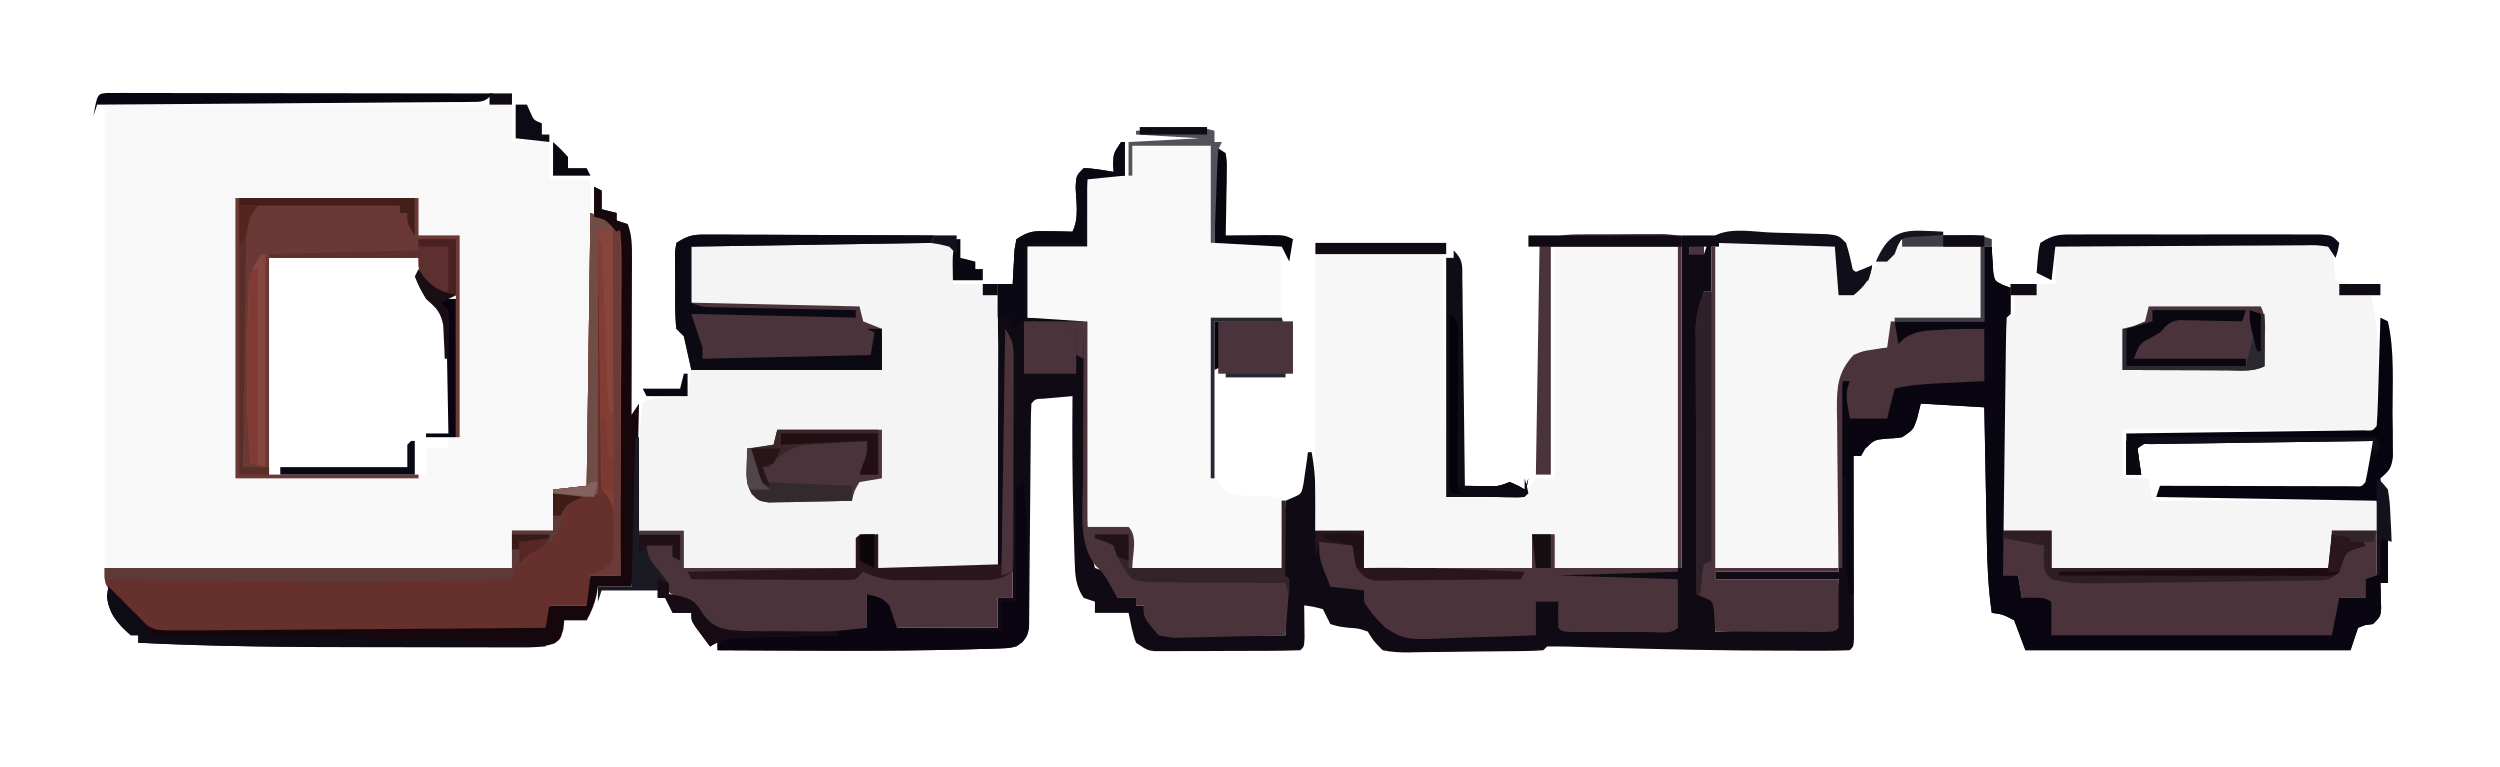
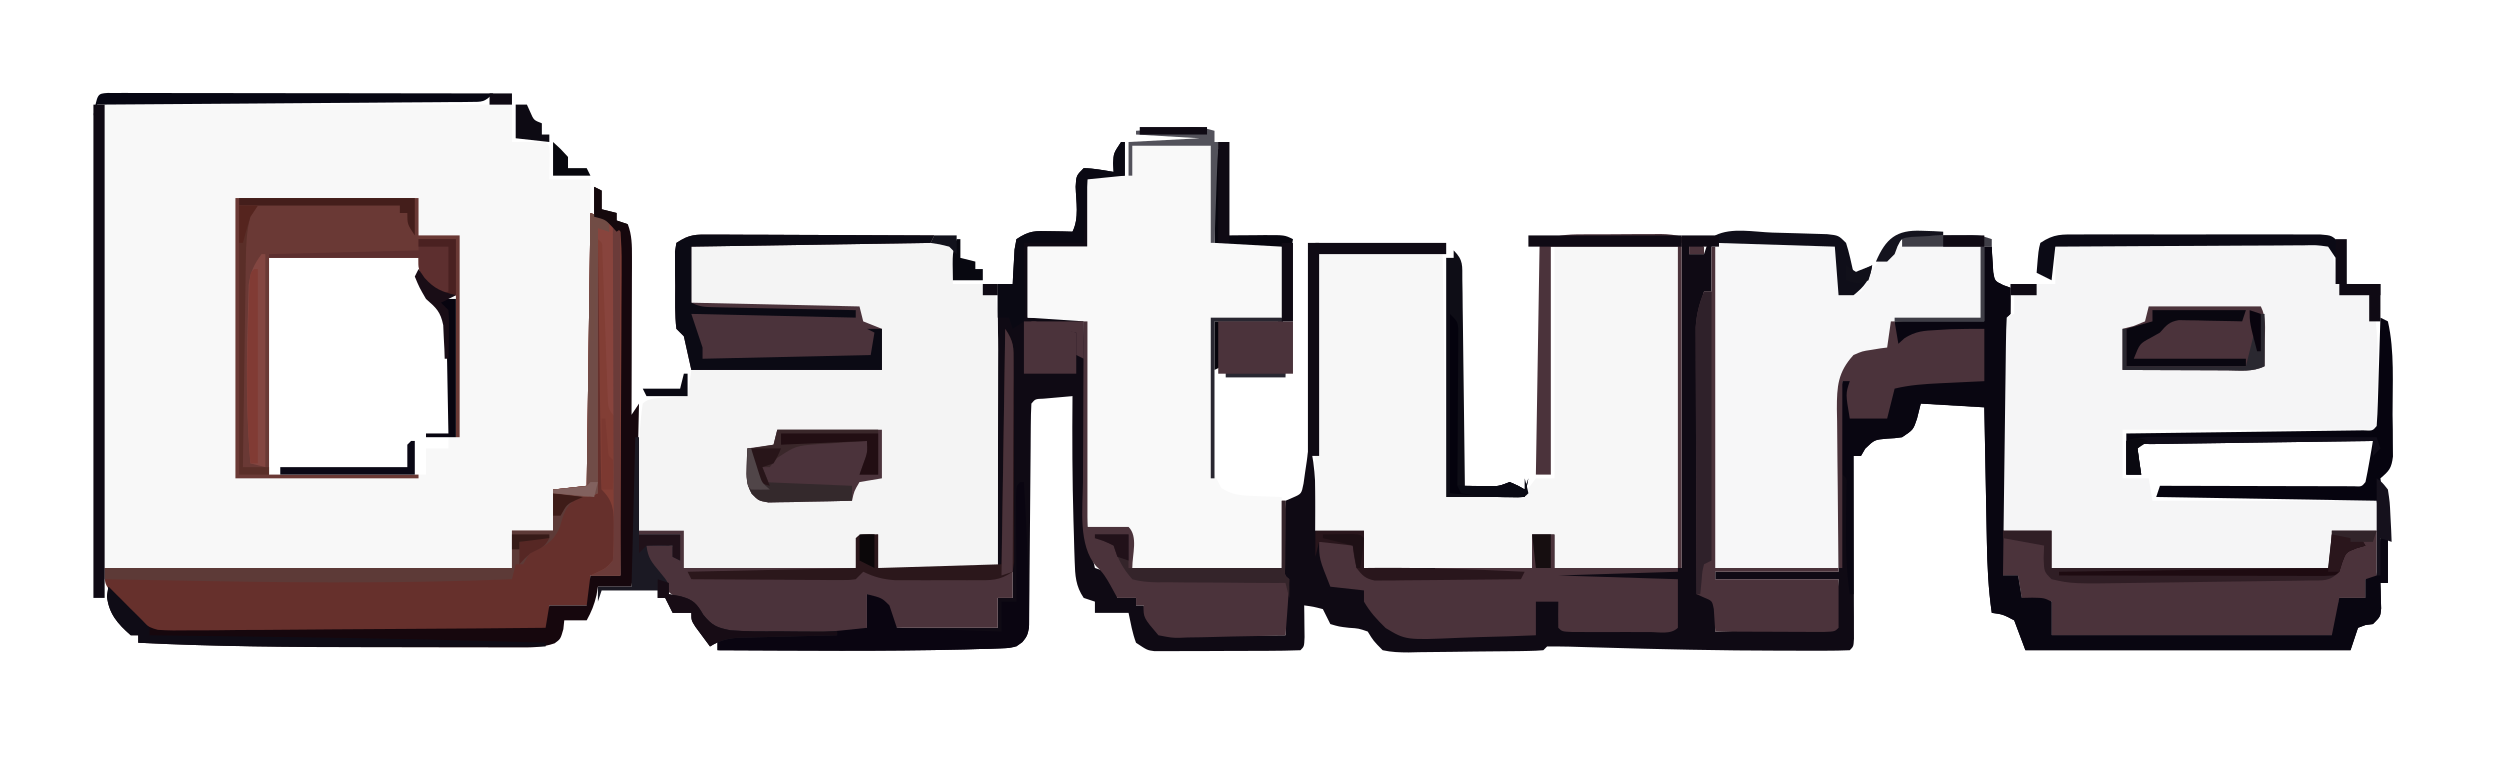
<svg xmlns="http://www.w3.org/2000/svg" viewBox="0 0 669 205">
  <path fill="#f8f8f8" fill-rule="evenodd" d="M28 28h109v10l4.438-.062c1.52-.022 3.043-.01 4.562.062 1 1 1 1 1.098 3.066L147 48h11q.034 16.01.052 32.023.007 7.433.023 14.867.016 7.169.02 14.336.003 2.742.01 5.482.01 3.825.009 7.651l.01 2.313c-.01 5.214-.01 5.214-1.124 6.328-3.003.142-5.992.042-9 0v11h-11v10H28zm43 40h49v52h-6v7H71Z" />
  <path fill="#0f0a14" d="M300 38h1v9h-10v19h-16v19h15l.06 5.074q.103 8.352.228 16.704.076 5.057.134 10.115c.046 3.887.104 7.774.164 11.662l.035 3.621c.119 6.827.743 13.189 2.379 19.824l3 1c2.323 2.58 3 3.452 3 7h5v2h2l1.51 3.444c1.052 1.96 1.052 1.96 2.49 3.556 2.957.733 4.87.96 7.828.902l2.27.038c2.385.031 4.767.015 7.152-.002q2.43.02 4.86.048c3.964.041 7.926.039 11.89.014q.04-3.687.063-7.375l.025-2.117c.096-3.881.096-3.881-1.088-7.508a61 61 0 0 1 .121-4.352l.147-2.578.17-2.695.158-2.719q.195-3.328.404-6.656l1.948-.837c2.329-1.013 2.329-1.013 2.88-3.765l.422-3.023c.15-1.003.3-2.006.453-3.04L350 121h1c1.327 6.968 1.088 13.93 1 21h13v10h45v-9h6v9h34V65h2v3h4l1-3h1v13h-2c-.893 4.578-1.121 8.905-1.114 13.566v2.22q.002 3.603.016 7.206l.005 5.019q.006 6.585.024 13.168.014 6.728.02 13.454.016 13.184.049 26.367l4 2v8l32-1 1-13h-33v-2h33l-.14-11.164q-.046-5.362-.08-10.723-.03-3.722-.082-7.444c-.048-3.57-.071-7.138-.089-10.708l-.062-3.353c-.002-6.157.213-9.981 4.453-14.608 2.36-1.023 2.36-1.023 4.75-1.375l2.422-.398L505 93l1-7h25V66h2l.078 1.898.172 2.477.14 2.46c.402 2.353.402 2.353 2.657 3.454L538 77q.062 3.5 0 7l-1 1a143 143 0 0 0-.205 6.448l-.03 2.04q-.047 3.351-.081 6.703l-.063 4.637q-.083 6.114-.153 12.226-.077 6.234-.161 12.467-.162 12.24-.307 24.479h4l1 6 2.875-.062C547 160 547 160 549 161v9h75l2-10h7v-5l3-1 1-10h2v12h-2l.07 1.898.055 2.477.07 2.46C637 165 637 165 635 167l-2 .25-2 .75-2 6h-87l-3-8c-3.04-1.6-3.04-1.6-6-2-.925-6.372-1.207-12.629-1.316-19.062l-.063-3.127q-.097-4.905-.183-9.811l-.131-6.684q-.16-8.157-.307-16.316l-17-1-1 4c-1 3-1 3-4 5-1.937.273-1.937.273-4 .375-3.397.295-3.397.295-5.875 2.688L498 122h-2l.007 1.93q.032 9.902.048 19.805.008 3.7.02 7.4.017 5.306.023 10.611l.015 3.365v3.094l.007 2.739C496 173 496 173 495 174c-2.213.102-4.43.13-6.645.133l-2.124.004c-2.348.002-4.696-.005-7.043-.012l-2.434-.002c-16.304-.013-32.597-.383-48.894-.855l-2.784-.075q-2.6-.07-5.2-.154A181 181 0 0 0 414 173l-1 1c-1.329.118-2.664.17-3.997.193l-2.57.049c-3.887.044-7.773.085-11.66.108q-3.077.025-6.155.082a638 638 0 0 1-8.856.091l-2.778.07c-2.432-.009-4.611-.06-6.984-.593-2.458-2.486-2.458-2.486-4-5-2.425-.835-2.425-.835-5-1-2.687-.312-2.687-.312-5-1l-2-4c-2.527-.656-2.527-.656-5-1l.035 2.371c.01 1.012.018 2.024.027 3.066l.036 3.06C349 173 349 173 348 174c-2.995.114-5.965.164-8.96.168l-2.733.01q-2.867.007-5.735.007c-2.928.002-5.855.02-8.783.04q-2.781.005-5.562.005l-2.662.022-2.477-.01-2.177.005C307 174 307 174 304 172c-.985-2.624-1.422-5.245-2-8h-9v-3l-3-1c-2.149-3.152-2.298-5.992-2.414-9.742l-.117-3.452-.094-3.681-.115-3.759c-.314-11.123-.362-22.24-.26-33.366q-2.47.21-4.937.438l-2.778.246c-2.247.076-2.247.076-3.285 1.316a115 115 0 0 0-.158 5.757l-.03 3.732-.011 2.007q-.019 3.101-.053 6.203c-.062 5.88-.116 11.76-.15 17.64q-.032 5.39-.1 10.78-.021 2.055-.026 4.112c-.005 1.918-.03 3.835-.055 5.753l-.025 3.308C275 170 275 170 273.598 171.85c-2.074 1.494-3.385 1.577-5.934 1.663l-2.84.107-3.199.069-3.388.1c-22.068.545-44.164.293-66.237.212v-3c2.834-1.417 5.31-1.201 8.477-1.281l3.972-.114 4.176-.105c11.726-.25 11.726-.25 23.375-1.5v-9c4 1 4 1 6 3l1 6h28v-8h4v-7l-3 2c-3.199.259-3.199.259-7.117.266l-2.104.005q-2.2.002-4.403-.01c-2.236-.01-4.472 0-6.708.012q-2.143 0-4.285-.007l-3.925-.007c-3.278-.246-5.52-.842-8.458-2.259l-2 2c-1.91.24-1.91.24-4.266.227h-2.67l-2.884-.032-2.951-.008c-3.118-.011-6.236-.037-9.354-.062q-3.165-.016-6.332-.027-7.772-.034-15.543-.098l-1-2 45-1v-8c1-1 1-1 3.563-1.062L235 143v9h32V76h4l.113-2.555.2-3.32.175-3.305c.17-.93.338-1.861.512-2.82 3.527-2.351 5.029-2.214 9.188-2.125l3.292.055L287 62c1.823-3.645.95-8.026.84-12.031C288 47 288 47 290 45c2.729.033 5.297.564 8 1l-.125-2.312C298 41 298 41 300 38" />
  <path fill="#f5f5f6" d="M550 65q14.25-.034 28.502-.052 6.616-.007 13.234-.023 6.38-.016 12.76-.02 2.44-.003 4.879-.01 3.405-.01 6.81-.009l3.923-.006C623 65 623 65 624 66c.458 2.989.703 5.99 1 9l9 2c3.485 12.196 2 25.316 2 38h-68v13h7l1 6h60v8h-12v10h-75v-10h-13V85l3-1v-8h11z" />
  <path fill="#f4f4f4" d="m191.432 64.87 2.035-.005q3.345-.004 6.69.002l4.629-.003q4.857-.001 9.714.006 6.24.006 12.48-.004 4.782-.005 9.564 0l4.602-.002q3.212-.003 6.422.007l3.699.002C254 65 254 65 255 66c.143 3.336.042 6.66 0 10h11c1.284 7.858 1.127 15.719 1.098 23.656l-.005 4.54q-.006 5.937-.024 11.876c-.012 4.762-.017 9.525-.023 14.287-.01 7.214-.029 14.427-.046 21.641h-32v-9l-5 1-1 8h-46v-10h-12q-.04-5.969-.062-11.938l-.026-3.384c-.018-6.312.156-12.43 1.088-18.678 1.74-1.74 4.194-1.372 6.563-1.563l3.066-.253L184 106l1-7h51l-1-11-5-2v-4l-1.702.007q-8.734.032-17.47.048-3.262.008-6.526.02c-3.12.013-6.24.018-9.36.023l-2.968.015h-2.73l-2.415.007C185 82 185 82 184 81c-.1-2.511-.139-4.989-.125-7.5l-.012-2.129c.014-6.886.893-6.496 7.569-6.5" />
  <path fill="#f7f7f7" d="M353 65h33l1 68 21-1 3-4h5V66h33v86h-33v-9h-6v9h-45v-10h-13q-.034-14.838-.052-29.676-.007-6.888-.023-13.778-.016-6.643-.02-13.285-.003-2.54-.01-5.08a2183 2183 0 0 1-.009-7.09l-.01-2.144c.01-4.833.01-4.833 1.124-5.947" />
  <path fill="#f9f9f9" d="M303 39h21v26h19v20h-19c.051 6.052.114 12.1.208 18.152q.042 3.087.063 6.175c.021 2.959.068 5.917.12 8.876l.003 2.788c.09 5.128.09 5.128 2.428 9.583 3.121 2.044 5.732 2.04 9.428 2.176l6.75.25v19h-40l-1-10-11-1-1-55-15-1V66h16V48l11-1z" />
  <path fill="#f7f7f8" d="M459 65h32c1 1 1 1 1.098 3.941l-.036 3.621-.027 3.63L492 79c2.94-.184 2.94-.184 6-1 1.298-1.782 1.298-1.782 2-4 2.083-3.806 4.117-5.991 8-8 7.27-1.038 14.7-.453 22 0v19l-23 1-1 7c-3 2-3 2-6.5 2.313-3.5.331-3.5.331-5.187 2.502-2.009 4.872-1.794 9.608-1.825 14.83l-.054 3.408c-.054 3.587-.088 7.173-.122 10.76q-.05 3.651-.103 7.302c-.087 5.962-.147 11.923-.209 17.885h-33z" />
  <path fill="#66302c" d="M158 57c6.076 2.43 6.076 2.43 8 5 .28 2.999.379 5.788.34 8.786l.002 2.72c-.002 2.971-.026 5.941-.049 8.912q-.009 3.087-.013 6.175c-.011 5.42-.04 10.84-.074 16.26-.03 5.53-.044 11.06-.06 16.59q-.05 16.28-.146 32.557h-8c.03 1.423.03 1.423.063 2.875C158 160 158 160 157 162h-10l.063 2.938C147 168 147 168 146 169a58 58 0 0 1-4.084.18l-2.667.044-2.95.032-3.09.045c-9.428.126-18.858.194-28.287.247-6.337.036-12.673.09-19.01.186-6.122.093-12.243.141-18.366.159q-3.497.021-6.994.09c-18.233.338-18.233.338-23.931-2.908-2.301-2.25-3.953-4.335-5.621-7.075-.56-.674-1.121-1.349-1.7-2.043C28 156 28 156 28 152h109v-10h11v-11l9-1z" />
  <path fill="#4b333b" d="M536 142h13v10h75v-10h12v13h-3v5h-7l-.437 3.875c-.27 2.382-.485 3.97-1.563 6.125h-75v-9l-8-1-1-6h-4z" />
  <path fill="#6a3935" d="M63 53h49v10h11v54h-1V79h-5c-1.582-1.426-1.582-1.426-2.812-3.312l-1.27-1.864C112 72 112 72 112 69H72v58h40v1H63z" />
  <path fill="#090611" d="M531 66h2l.078 1.898.172 2.477.14 2.46c.402 2.353.402 2.353 2.657 3.454L538 77q.062 3.5 0 7l-1 1a143 143 0 0 0-.205 6.448l-.03 2.04q-.047 3.351-.081 6.703l-.063 4.637q-.083 6.114-.153 12.226-.077 6.234-.161 12.467-.162 12.24-.307 24.479h4l1 6 2.875-.062C547 160 547 160 549 161v9h75l2-10h7v-5l3-1 1-10h2v12h-2l.07 1.898.055 2.477.07 2.46C637 165 637 165 635 167l-2 .25-2 .75-2 6h-87l-3-8c-3.04-1.6-3.04-1.6-6-2-.925-6.372-1.207-12.629-1.316-19.062l-.063-3.127q-.097-4.905-.183-9.811l-.131-6.684q-.16-8.157-.307-16.316l-17-1-1 4c-1 3-1 3-4 5-1.937.273-1.937.273-4 .375-3.397.295-3.397.295-5.875 2.688L498 122h-2v37h-1c-1.027-6.685-1.085-13.183-1-19.937q.037-3.108.063-6.215l.035-2.75c.139-2.086.139-2.086-1.098-3.098a108 108 0 0 1-.098-5.566l.01-3.409.026-3.588.013-3.6q.018-4.418.049-8.837l3-1-.219 1.898-.281 2.477-.281 2.46c-.253 2.134-.253 2.134-.219 4.165h10l-.125-2.812C505 106 505 106 507 103c4.693-1.595 9.912-1.11 14.813-1.062l2.677.013q3.255.02 6.51.049V88l-21 2-1 3-2-1v-6h24z" />
  <path fill="#4b333b" d="M410 143h6v9h33v1l-32 1 32 1v13c-1.883 1.883-5.12 1.13-7.625 1.133l-2.006.003q-2.104 0-4.207-.006-3.23-.005-6.459.007-2.04 0-4.078-.004l-3.773-.004C418 169 418 169 417 168q-.062-3.5 0-7h-6v9c-5.104.224-10.206.386-15.314.494q-2.6.068-5.199.185c-14.324.631-14.324.631-19.687-2.617-2.328-2.251-4.178-4.262-5.8-7.062v-3l-9-1c-3-7.5-3-7.5-3-12h9l2.246 6.152c.608 1.831.608 1.831 1.754 2.848 3.03.089 6.037.115 9.066.098l2.754-.005c2.914-.005 5.828-.018 8.743-.03q2.954-.008 5.912-.014c4.841-.01 9.683-.03 14.525-.049l-23-1v-1h26zm-239-1h12v10h44v1l-42 1c6.212.046 12.422.086 18.634.11q3.17.016 6.34.04c3.037.025 6.072.036 9.108.045l2.87.032h2.668l2.349.014c2.344-.123 2.344-.123 5.031-2.241l1.545.986c3.332 1.376 6.139 1.256 9.74 1.244h2.114q2.205-.006 4.41-.024c2.25-.018 4.498-.02 6.748-.02 7.328.182 7.328.182 14.443-1.186v7h-4v8h-28l-3-7-4-2v9c-4.96 2.48-12.543 1.397-18.057 1.46q-2.682.04-5.365.123c-2.584.08-5.165.112-7.75.136l-2.406.1c-3.413-.012-5.556-.051-8.176-2.373-1.571-1.897-1.571-1.897-2.89-3.794-1.442-2.021-1.442-2.021-4.981-3.152-4.587-2.039-5.163-4.076-7.375-8.5l-1.812-1.687L172 149c.313-2.187.313-2.187 1-4l7 1 1 3 1-6h-11zm19.4-79.227h1.951c2.127 0 4.253.016 6.38.032l4.426.008c3.881.008 7.763.028 11.644.05 3.962.02 7.923.03 11.885.04q11.657.032 23.314.097l-1 2-64 1v15l45 1 1 4 5 2v11h-51l-2-9-2-2c-.454-3.815-.324-7.662-.312-11.5l-.05-3.246-.001-3.098-.01-2.85c.124-.76.246-1.522.373-2.306 3.585-2.39 5.143-2.243 9.4-2.227M290 86h1v55h11c2.603 2.603 1 7.318 1 11h40v-18h1l-.016 1.82q-.029 4.059-.046 8.118l-.026 2.865-.01 2.724-.016 2.524c-.102 1.954-.102 1.954 1.114 2.949a174 174 0 0 1-.437 7.563l-.159 2.154q-.196 2.642-.404 5.283a896 896 0 0 1-14.307.33q-2.433.044-4.865.123c-2.334.073-4.665.106-7 .133-.723.03-1.446.062-2.191.094-2.062.001-2.062.001-5.637-.68-4-4.679-4-4.679-4-8h-2v-2h-5l-1.812-3.312c-1.168-2.071-2.026-3.545-3.813-5.125-4.94-5.614-3.63-15.683-3.57-22.594l.008-3.733c.011-3.912.037-7.824.062-11.736q.017-3.992.027-7.984.034-9.758.098-19.516" />
  <path fill="#16070d" d="m159 50 2 1v5l4 1v2l3 1c1.115 2.89 1.122 5.697 1.114 8.769v2.85l-.016 3.053-.005 3.144c-.005 3.311-.018 6.623-.03 9.934l-.014 6.738q-.017 8.256-.049 16.512l2-3q-.178 8.298-.372 16.595a3697 3697 0 0 0-.125 5.636q-.089 4.07-.187 8.14l-.05 2.51c-.135 5.426-.602 10.732-1.266 16.119h-9l-.375 2.25c-.58 2.551-1.362 4.477-2.625 6.75h-6l-.25 2.375C150 171 150 171 148.425 172.149c-3.325 1.167-6.499 1.121-9.978 1.094l-2.294.006c-2.51.003-5.021-.007-7.532-.019h-5.304q-5.585-.003-11.17-.024c-4.688-.017-9.376-.02-14.065-.02C77.7 173.185 57.362 173.002 37 172v-2h-2c-3.517-3.08-5.862-5.732-6.375-10.437L29 157l2.125 2.125 1.412 1.374C34 162 34 162 35.227 163.57c2.103 2.532 3.753 4.184 7.009 4.973 2.742.196 5.426.2 8.176.14l3.135.002c3.41-.004 6.817-.051 10.226-.098q3.552-.017 7.104-.026c6.225-.023 12.448-.082 18.673-.148 6.354-.061 12.709-.089 19.063-.119 12.463-.064 24.925-.167 37.387-.293l1-6h10l1-8h8q-.09-17.916-.236-35.83c-.044-5.546-.084-11.091-.11-16.637q-.04-8.024-.117-16.048-.025-3.064-.035-6.13c-.01-2.857-.037-5.713-.07-8.57l.005-2.573c.062-4.237.062-4.237-1.774-7.89-1.74-1.538-1.74-1.538-4.663-2.322z" />
  <path fill="#4b333b" d="M458 66h1v86h33v1h-33v2h33v13c-1 1-1 1-4.051 1.114q-2.024 0-4.047-.016l-2.148-.005c-2.272-.005-4.544-.018-6.817-.03l-4.61-.014q-5.664-.017-11.327-.049l-.39-6.055c-.428-2.151-.428-2.151-2.648-3.067L454 159q-.07-14.512-.104-29.025-.014-6.74-.047-13.479-.032-6.506-.039-13.013-.004-2.48-.021-4.959c-.015-2.32-.017-4.639-.016-6.958l-.014-3.997c.238-3.53.96-6.287 2.241-9.569h2zm117 16h30c1.502 3.003 1.093 5.79 1.063 9.125l-.028 3.883L606 98c-3.173 1.586-6.588 1.12-10.07 1.098l-2.413-.005c-2.547-.005-5.095-.018-7.642-.03q-2.587-.009-5.176-.014A5665 5665 0 0 1 568 99V88l2.938-.75L574 86zm-367 33h28v13l-6 1c-1.453 2.463-1.453 2.463-2 5-4.104.116-8.207.187-12.312.25l-3.538.102-3.388.039-3.127.063C203 134 203 134 201.158 132.137c-1.434-2.646-1.464-4.398-1.345-7.387l.082-2.703L200 120l7-1zm298-29h1l1 6 1.602-1.457c3.031-1.95 5.19-2.043 8.773-2.23l3.336-.2c3.095-.106 6.192-.113 9.289-.113v14c-1.97.09-1.97.09-3.98.184l-5.207.254-2.62.119c-4.152.206-8.138.444-12.193 1.443l-2 8h-10c-1.125-6.625-1.125-6.625 0-10h-2v50h-1a2877 2877 0 0 1-.22-21.46q-.03-3.649-.082-7.298c-.048-3.5-.071-7-.089-10.5l-.062-3.286c-.002-6.113.261-9.855 4.453-14.456 2.36-1.023 2.36-1.023 4.75-1.375l2.422-.398L505 93z" />
  <path fill="#0a0511" d="M273 129h1c.632 10.515 1.125 21.028 1.25 31.563l.064 2.719.014 2.534.028 2.233c-.47 2.574-1.251 3.423-3.356 4.951-1.978.432-1.978.432-4.336.512l-2.84.107-3.199.069-3.388.1c-22.068.545-44.164.293-66.237.212v-3c2.834-1.417 5.31-1.201 8.477-1.281l3.972-.114 4.176-.105c11.726-.25 11.726-.25 23.375-1.5v-9c4 1 4 1 6 3l2 6 28 1v-8h4l-.016-2.83q-.026-5.18-.039-10.36-.008-2.244-.02-4.49a1806 1806 0 0 1-.023-6.441l-.016-3.92C272 130 272 130 273 129" />
  <path fill="#823e35" d="M158 57c6.076 2.43 6.076 2.43 8 5 .28 2.999.379 5.788.34 8.786l.002 2.72c-.002 2.971-.026 5.941-.049 8.912q-.009 3.087-.013 6.175c-.011 5.42-.04 10.84-.074 16.26-.03 5.53-.044 11.06-.06 16.59q-.05 16.28-.146 32.557h-8l1.875-.875c2.258-1.062 2.258-1.062 4.125-3.125a81 81 0 0 0 .25-7.437l.023-2.065c-.016-4.083-.253-6.478-3.273-9.498a136 136 0 0 1-.205-6.264l-.03-2.013q-.047-3.239-.081-6.477c-.02-1.316-.038-2.632-.057-3.988-.068-4.94-.128-9.88-.19-14.82L160 64v68c-2.623 1.312-4.23.896-7.125.563l-2.758-.31L148 132v-1l9-1z" />
  <path fill="#0b0a14" d="M190.4 62.773h1.951c2.127 0 4.253.016 6.38.032l4.426.008c3.881.008 7.763.028 11.644.05 3.962.02 7.923.03 11.885.04q11.657.032 23.314.097l-1 2-64 1v15c2.26 1.13 3.571 1.153 6.083 1.205l2.547.06 2.753.051 2.816.063q4.462.097 8.926.183l6.043.131q7.416.161 14.832.307v2l-44-1 3 9v3l45-1 1-6-2-1h4v11h-51l-2-9-2-2c-.454-3.815-.324-7.662-.312-11.5l-.05-3.246-.001-3.098-.01-2.85c.124-.76.246-1.522.373-2.306 3.585-2.39 5.143-2.243 9.4-2.227" />
  <path fill="#06040f" d="m637 85 2 1c1.836 7.975 1.217 16.81 1.25 24.938l.063 3.978.015 3.799.028 3.441c-.398 3.182-.993 3.837-3.356 5.844.3 2.264.3 2.264 1 5 .1 3.002.059 5.997 0 9h-1l-1-8-59-1 1-3 2.043.007q10.486.032 20.973.048 3.92.008 7.837.02c3.746.013 7.491.018 11.237.023l3.564.015h3.275l2.9.007c2.15.123 2.15.123 3.171-1.12.395-1.846.742-3.702 1.063-5.562l.535-3.067L635 118q-12.1.16-24.2.34-5.618.083-11.235.157-5.418.072-10.835.156-2.07.031-4.142.056-2.891.038-5.783.086l-3.331.047c-2.417-.12-2.417-.12-3.474 1.158q.43 3.51 1 7h-4v-11l2.499-.031q11.632-.147 23.265-.308 5.982-.084 11.962-.158 5.768-.072 11.535-.156 2.205-.031 4.41-.056 3.08-.037 6.157-.086c1.17-.015 2.34-.03 3.546-.047 2.551.138 2.551.138 3.626-1.158.159-2.144.251-4.293.316-6.441l.127-3.955.12-4.166.13-4.178q.16-5.13.307-10.26" />
  <path fill="#4b333b" d="m423.617 62.7 2.227-.014q2.327-.008 4.655-.002c2.361.003 4.722-.02 7.083-.045q2.267-.004 4.535-.002l2.122-.028c4.645.043 7.773 1.041 11.761 3.391v2h-4v-3h-2v87h-1V66h-34v61h-4l1-62c4.188-2.094 7.091-2.307 11.617-2.3" />
  <path fill="#2b171b" d="M269 88c2.325 3.488 2.257 4.88 2.275 9l.029 3.741-.003 4.044.013 4.143q.01 4.339.002 8.678a1426 1426 0 0 0 .034 11.134c.015 2.85.016 5.701.013 8.552q0 2.053.015 4.106c.013 1.91.004 3.82-.006 5.731l.002 3.297L271 153c-3.722 2.481-5.674 2.258-10.117 2.266l-2.104.005q-2.2.002-4.403-.01c-2.236-.01-4.472 0-6.708.012q-2.143 0-4.285-.007l-3.925-.007c-3.278-.246-5.52-.842-8.458-2.259l-2 2c-1.91.24-1.91.24-4.266.227h-2.67l-2.884-.032-2.951-.008c-3.118-.011-6.236-.037-9.354-.062q-3.165-.016-6.332-.027-7.772-.034-15.543-.098l-1-2 45-1v-8c1-1 1-1 3.563-1.062L235 143v9l33-1z" />
  <path fill="#301e25" d="M536 142h13v10h75v-9c3.375-.187 3.375-.187 7 0l2 3-2.375.688c-2.828 1.076-2.828 1.076-3.812 3.812L626 153c-2.72 2.72-4.226 2.28-8.035 2.335l-3.845.07-4.183.044-4.291.066q-4.509.068-9.019.118c-3.828.043-7.656.1-11.484.162q-4.44.068-8.88.126-2.115.028-4.23.06c-17.5.262-17.5.262-23.033-.981-2-2-2-2-2.125-5.625L547 146l-11-2z" />
  <path fill="#5d3a37" d="m148 132 8 1-1.812.5c-2.958 2.028-3.37 4.174-4.38 7.527-1.241 3.03-2.955 4.56-5.87 5.973-2.27.973-2.27.973-3.938 4h-2l-1 4c-25.87 1.038-51.683.99-77.562.563l-2.358-.04Q42.54 155.284 28 155v-3h109v-10h11z" />
  <path fill="#0e0d16" d="M389 67c2.686 2.686 2.272 4.07 2.319 7.827l.06 3.7.035 4.012q.028 2.048.059 4.094c.051 3.594.09 7.188.128 10.782.04 3.666.091 7.333.141 11q.144 10.792.258 21.585 2.156.039 4.313.063l2.425.035c2.43-.001 2.43-.001 5.262-1.098 2.188.938 2.188.938 4 2l1-3-1 5h-21V69h2z" />
  <path fill="#2f212a" d="M456 78h2v72l-2 1c-.465 1.895-.465 1.895-.625 4.063L455 159h-1q-.07-14.512-.104-29.025-.014-6.74-.047-13.479-.032-6.506-.039-13.013-.004-2.48-.021-4.959c-.015-2.32-.017-4.639-.016-6.958l-.014-3.997c.238-3.53.96-6.287 2.241-9.569" />
  <path fill="#292731" d="M324 85h19c1.721 5.164 1.054 10.593 1 16h-16V90l14-2v-2h-17v42h-1z" />
  <path fill="#1b1923" d="M170 117h1v26h11v7l-2-1v-3h-7c.38 3.297 1.353 4.422 3.563 7.063C179 156 179 156 179 159l3.125.563c3.43.917 4.337 1.955 6.094 4.968 2.34 2.858 3.568 3.428 7.261 4.135 4.296.334 8.59.306 12.895.272q2.272.02 4.543.048c3.694.041 7.387.04 11.082.014v1l-2.69.06q-4.954.118-9.908.257-2.14.058-4.283.105c-2.056.046-4.11.104-6.166.164l-3.745.095c-2.975.296-4.701.76-7.208 2.319a466 466 0 0 1-2.5-3.375l-1.406-1.898C185 166 185 166 185 164h-5l-2-4h-2v-2h-15l-1 3v-4h9z" />
  <path fill="#88443d" d="M158 57c5 2 5 2 6.298 3.815.803 2.499.943 4.513.93 7.137l-.001 2.972-.032 3.185-.008 3.279c-.011 3.454-.037 6.908-.062 10.362q-.016 3.514-.027 7.027A4920 4920 0 0 1 165 112c-2.404-2.404-2.278-3.049-2.395-6.342l-.11-2.72-.093-2.942-.118-3.01a2125 2125 0 0 1-.346-9.549q-.173-4.779-.357-9.558-.115-2.977-.214-5.956l-.102-2.71-.082-2.398c.008-1.835.008-1.835-1.183-2.815v68c-2.623 1.312-4.23.896-7.125.563l-2.758-.31L148 132v-1l9-1z" />
  <path fill="#834641" d="M70 68h1v57l-4-1c-.942-11.241-1.09-22.437-.804-33.71q.054-2.158.093-4.318c.04-2.051.099-4.1.164-6.152l.099-3.616C67.034 72.759 67.949 70.783 70 68" />
  <path fill="#0f0c16" d="M29 157q1.747 1.746 3.488 3.496 1.575 1.565 3.18 3.102c1.48 1.43 2.91 2.914 4.332 4.402v2l2.46.031q11.75.15 23.498.308 6.034.082 12.067.158c22.666.287 45.318.785 67.975 1.503v1q-15.337.035-30.675.052-7.128.007-14.254.023c-21.381.05-42.71.002-64.071-1.075v-2h-2c-3.517-3.08-5.862-5.732-6.375-10.437z" />
  <path fill="#060612" d="m28.763 24.877 2.343.003 2.682-.004 2.964.01h3.104c3.404 0 6.807.009 10.21.016l7.058.005q9.31.006 18.619.024 9.49.014 18.982.02 18.638.016 37.275.049c-2.396 2.396-2.922 2.255-6.189 2.278l-2.66.034-2.925.007-3.075.03c-3.365.031-6.73.048-10.096.065q-3.494.028-6.987.059c-6.138.051-12.277.09-18.416.128-6.26.04-12.52.091-18.78.141Q44.434 27.886 26 28l-1 3c1.065-5.935 1.065-5.935 3.763-6.123" />
  <path fill="#0a0913" d="M300 38h1v9l-10 1-1 17h-16l.105 4.523q.043 2.925.082 5.852l.077 2.984.029 2.852.048 2.634L274 86l-3 2-1-3h-3v-9h4l.113-2.555.2-3.32.175-3.305c.17-.93.338-1.861.512-2.82 3.527-2.351 5.029-2.214 9.188-2.125l3.292.055L287 62c1.823-3.645.95-8.026.84-12.031C288 47 288 47 290 45c2.729.033 5.297.564 8 1l-.125-2.312C298 41 298 41 300 38" />
  <path fill="#0b0a15" d="m556.194 62.741 2.208-.01c2.409-.01 4.818-.003 7.227.003l5.017-.005q5.258-.005 10.514.01c4.498.012 8.996.005 13.495-.007q5.18-.009 10.358 0 2.49.003 4.978-.005c2.315-.005 4.63.003 6.945.014l3.996.005C624 63 624 63 626 65c-.375 2.125-.375 2.125-1 4l-2-3c-3.154-.441-3.154-.441-6.928-.34l-2.159-.002c-2.36.002-4.718.026-7.077.049q-2.451.009-4.902.013c-4.304.011-8.607.04-12.911.074-4.39.03-8.781.044-13.171.06q-12.927.05-25.852.146l-1 9-4-2c.488-6.055.488-6.055 1-8 3.747-2.498 5.713-2.253 10.194-2.259" />
  <path fill="#34242a" d="M343 134h1l-.016 1.82q-.029 4.059-.046 8.118l-.026 2.865-.01 2.724-.016 2.524c-.102 1.954-.102 1.954 1.114 2.949.04 1.666.043 3.334 0 5l-1-4-3.7.003c-4.533-.003-9.065-.046-13.597-.1a539 539 0 0 0-5.884-.023c-2.821.003-5.64-.033-8.46-.075l-2.655.027c-2.381-.057-4.415-.17-6.704-.832-2.613-2.966-3.76-5.279-5-9-2.504-1.219-2.504-1.219-5-2v-1h9v9h41z" />
  <path fill="#3a272a" d="M208 115h27v12h-5l1-2.812c1.15-3.108 1.15-3.108 1-6.188-3.399.192-6.792.435-10.187.688l-2.909.162c-5.993.463-5.993.463-10.955 3.732L206 125h-2l2 5c-1.937-.5-1.937-.5-4-2-.688-2.697-.82-5.202-1-8l6-1z" />
  <path fill="#5d2f2f" d="M112 64h10v15c-5 0-5 0-6.582-1.426l-1.23-1.886-1.27-1.864C112 72 112 72 112 69H72v-1l40-1z" />
  <path fill="#29161c" d="M352 142h13v10l3.313-.035c13.251-.093 26.452.396 39.687 1.035l-1 2q-8.676.111-17.352.165-2.953.022-5.905.061a999 999 0 0 1-8.481.067c-.882.015-1.763.03-2.671.047h-2.487l-2.187.02c-2.513-.472-3.376-1.35-4.917-3.36-.687-3.187-.687-3.187-1-6l-9-1-1 4z" />
  <path fill="#090710" d="M576 83h25l-1 3-1.697-.048a809 809 0 0 0-7.615-.14l-2.67-.076-2.569-.029-2.364-.048c-2.621.429-3.362 1.381-5.085 3.341l-2.562 1.438c-2.85 1.533-2.85 1.533-4.438 5.562h30v2h-32V88l7-2z" />
  <path fill="#0f0e19" d="M474.286 62.242c2.205.07 4.41.125 6.616.178l4.192.13c1.275.039 2.55.076 3.865.115C492 63 492 63 494 65c.856 2.632 1.39 5.295 2 8l5-2c-.541 3.787-2.034 5.627-5 8h-4l-1-13-32-1v-2c4.381-2.19 10.42-.918 15.286-.758" />
  <path fill="#04020d" d="M388 84c2 2 2 2 2.24 3.91l-.013 2.356v2.67l-.032 2.884-.008 2.951c-.011 3.118-.037 6.236-.062 9.354q-.016 3.165-.027 6.332-.034 7.772-.098 15.543 2.656.039 5.313.063l2.988.035c2.799.025 2.799.025 5.699-1.098 2.188.938 2.188.938 4 2l1-3-1 5c-6.822.112-13.127-.375-20-1z" />
  <path fill="#4b333b" d="M269 88c2.338 3.506 2.244 4.889 2.227 9.032v3.76l-.032 4.063-.008 4.158c-.008 3.645-.028 7.29-.05 10.934-.02 3.72-.03 7.44-.04 11.16A7738 7738 0 0 1 271 153l-3 1z" />
  <path fill="#34292c" d="M200 120h1l3 9 24 1v4c-4.104.116-8.207.187-12.312.25l-3.538.102-3.388.039-3.127.063C203 134 203 134 201.158 132.137c-1.434-2.646-1.464-4.398-1.345-7.387l.082-2.703z" />
  <path fill="#1e0b11" d="M624 143c3.375-.187 3.375-.187 7 0l2 3-2.375.688c-2.836 1.085-2.836 1.085-3.875 3.875L626 153c-1 1-1 1-3.93 1.12l-3.976-.006h-2.188c-2.397 0-4.794-.009-7.191-.016l-4.973-.005q-6.558-.006-13.114-.024-6.687-.014-13.372-.02-13.128-.016-26.256-.049v-1l72-1z" />
  <path fill="#07060f" d="m325 39 3 2c.34 2.247.34 2.247.293 5.008l-.03 2.988-.075 3.129-.042 3.152A758 758 0 0 1 328 63l3.43-.035 4.445-.028 2.262-.025c5.636-.025 5.636-.025 7.863 1.088l-1 6-2-4-18-1z" />
  <path fill="#3f3e47" d="M509 63c3.437-.029 6.875-.047 10.313-.062l2.958-.026 2.842-.01 2.619-.016C530 63 530 63 533 64v2h-2v20h-24v-1h23V66h-21z" />
  <path fill="#441e1b" d="M64 53h47v10c-2-3-2-3-2-6h-2v-2H64z" />
  <path fill="#170c15" d="m176 155 3 1v3l3.125.563c3.43.917 4.337 1.955 6.094 4.968 2.34 2.858 3.568 3.428 7.261 4.135 4.296.334 8.59.306 12.895.272q2.272.02 4.543.048c3.694.041 7.387.04 11.082.014v1l-2.69.06q-4.954.118-9.908.257-2.14.058-4.283.105c-2.056.046-4.11.104-6.166.164l-3.745.095c-2.975.296-4.701.76-7.208 2.319a466 466 0 0 1-2.5-3.375l-1.406-1.898C185 166 185 166 185 164h-5l-2-4h-2z" />
  <path fill="#813b34" d="M68 72h1v52h-2c-1.011-12.072-1.005-24.029-.625-36.125l.065-2.204q.096-3.12.208-6.241l.13-3.68C67 73 67 73 68 72" />
  <path fill="#6b3b39" d="m164 61 2 1v92h-8l1.875-.875c2.258-1.062 2.258-1.062 4.125-3.125.188-2.832.252-5.565.227-8.397v-2.631c0-2.879-.016-5.757-.032-8.636l-.008-5.978a5720 5720 0 0 0-.05-15.752c-.02-5.356-.03-10.711-.04-16.067Q164.066 76.77 164 61" />
  <path fill="#704c47" d="m158 57 5 2v3l-3-1v71c-2.623 1.312-4.23.896-7.125.563l-2.758-.31L148 132v-1l9-1z" />
  <path fill="#5a2e28" d="M64 55h5l-2 3c-1.003 3.764-1.15 7.375-1.205 11.259l-.06 3.76-.051 4.032-.063 4.149q-.082 5.442-.153 10.884-.077 5.56-.161 11.121Q65.145 114.102 65 125h7v2h-8z" />
  <path fill="#100d19" d="M578.216 116.886h3.882l4.195.016 4.292.005q5.644.006 11.289.024 5.761.014 11.522.02 11.303.016 22.604.049l1 3-2 2v-4q-12.1.16-24.2.34-5.617.083-11.235.157-5.418.072-10.835.156-2.07.031-4.142.056-2.891.038-5.783.086l-3.331.047c-2.417-.12-2.417-.12-3.474 1.158q.43 3.51 1 7h-4v-9c3.304-1.101 5.736-1.12 9.216-1.114" />
  <path fill="#53525b" d="M325 35v3h2l-1 2c-.153 1.885-.25 3.774-.316 5.664l-.127 3.398-.12 3.563-.13 3.586q-.16 4.395-.307 8.789h-1V39h-21v8h-1v-9l19-1-17-1v-1q4.125-.291 8.25-.562l2.355-.17 2.286-.147 2.094-.143c2.151.023 3.956.422 6.015 1.022" />
  <path fill="#07040f" d="M116 80h6v37h-8v-1h6q-.104-6.968-.262-13.934-.051-2.37-.084-4.74a690 690 0 0 0-.142-6.814l-.02-2.14c-.114-3.966-.114-3.966-2.024-7.341z" />
  <path fill="#0a0815" d="M110 118h1v9H75v-2h34v-6z" />
  <path fill="#220e13" d="M209 116h26v11h-5l1-2.812c1.15-3.108 1.15-3.108 1-6.188l-23 1z" />
  <path fill="#2a2830" d="M605 84h1v14c-3.173 1.586-6.588 1.12-10.07 1.098l-2.413-.005c-2.547-.005-5.095-.018-7.642-.03q-2.587-.009-5.176-.014A5665 5665 0 0 1 568 99V88h1v10h32l2-8h1z" />
  <path fill="#06040c" d="M325 86h17v2l-15 1v9l-2 1z" />
  <path fill="#0d0a13" d="M138 28h3l.875 1.938c.953 2.214.953 2.214 3.125 3.062v3h2v2l-9-1z" />
  <path fill="#4a2121" d="M112 64h10v15h-5l3-1V66h-8z" />
  <path fill="#2a161c" d="M624 143c3.375-.187 3.375-.187 7 0l2 3-2.375.688c-2.844 1.093-2.844 1.093-3.937 3.937L626 153h-3z" />
  <path fill="#15111c" d="M636 128c1.457 1.05 1.457 1.05 3 3 .512 3.355.512 3.355.688 7.188l.199 3.855L640 145l-3-1v10h-1z" />
  <path fill="#080810" d="M256 64h1v5l4 1v2h2v3h-8c-.143-7.429-.143-7.429 1-11" />
  <path fill="#714c45" d="m158 57 5 2v3l-3-1-1 30h-1z" />
  <path fill="#190d16" d="m112 72 1.625 2.375c2.677 2.96 4.56 3.671 8.375 4.625l-4 2 2 2c.195 3.04.195 3.04.125 6.625l-.055 3.602L120 96h-1l-.078-2.484-.172-3.266-.14-3.234c-.727-3.597-1.895-4.645-4.61-7.016-1.812-3.125-1.812-3.125-3-6z" />
  <path fill="#281519" d="M201 120h8c-.812 1.938-.812 1.938-2 4l-3 1 2 5c-1.937-.5-1.937-.5-4-2-.688-2.697-.82-5.202-1-8" />
  <path fill="#4b333b" d="M276 86h14v10l-2-1v-6l-12-2z" />
  <path fill="#08080e" d="M148 38c2 1.813 2 1.813 4 4v3h5l1 2h-10z" />
  <path fill="#160e10" d="M410 143h5v9h-4z" />
  <path fill="#0a0a14" d="M408 128c.563 1.938.563 1.938 1 4-1 1-1 1-2.785 1.133-5.157-.018-10.13-.225-15.215-1.133l-1-2 2.3.035 3.012.028 2.989.035c2.799.025 2.799.025 5.699-1.098 2.188.938 2.188.938 4 2z" />
  <path fill="#201119" d="M171 143h11v7l-2-1v-3c-3.417-.167-3.417-.167-7 0l-2 2z" />
  <path fill="#7c3931" d="M161 112h1l.184 2.152.254 2.785c.08.917.162 1.834.246 2.778.076 2.247.076 2.247 1.316 3.285.141 2.67.042 5.324 0 8h-3z" />
  <path fill="#14131e" d="m514.25 61.75 3.266.11L520 62v1l-2.336.078-3.039.172-3.023.14c-2.732.321-2.732.321-3.829 2.532L507 68l-2 2h-3c2.64-6.16 5.461-8.545 12.25-8.25" />
  <path fill="#15090d" d="m159 50 2 1v5l4 1v2l3 1-3 2-1.312-1.437c-1.711-1.8-1.711-1.8-4.688-2.563z" />
  <path fill="#0b0709" d="M230 143h4v9l-4-2z" />
  <path fill="#0a0910" d="m575 118-3 2 1 7h-4v-9c3-1 3-1 6 0" />
  <path fill="#090812" d="M183 100h1v6h-11l-1-2h10z" />
  <path fill="#211119" d="M293 143h9v7l-3-1-1-3c-2.504-1.219-2.504-1.219-5-2z" />
  <path fill="#1e1015" d="M354 143q2.469-.04 4.938-.062l2.777-.036C364 143 364 143 365 144c-.176 2.69-.618 5.329-1 8h-1l-1-6-8-2z" />
  <path fill="#55241e" d="M64 55h5l-2 3a192 192 0 0 0-2 7h-1z" />
  <path fill="#32242a" d="M624 142h12l-1 3h-6v-1l-5-1z" />
  <path fill="#3e1c18" d="m148 132 8 1-1.875.813C151.7 134.956 151.7 134.956 150 138h-2z" />
  <path fill="#562724" d="M147 144c-1.275 2.55-2.492 2.746-5 4-1.71 1.541-1.71 1.541-3 3v-6c2.928-.976 4.956-1.082 8-1" />
  <path fill="#504548" d="M200 120h1l.586 1.898.789 2.477.773 2.46c.75 2.33.75 2.33 2.852 4.165-1.666.043-3.334.04-5 0-1-1-1-1-1.098-3.285l.036-2.778.027-2.785z" />
  <path fill="#11101a" d="m494 71 3 2 4-2c-.375 1.938-.375 1.938-1 4-2.49 1.245-3.41.777-6 0z" />
  <path fill="#371b18" d="M137 143h10v1l-8 1v2h-2z" />
  <path fill="#09040e" d="m602 83 3 1v10h-1c-2-7.625-2-7.625-2-11" />
  <path fill="#82615e" d="M158 129h2l-1 4-11-1v-1c.957-.09.957-.09 1.934-.184l2.504-.254c.823-.08 1.647-.162 2.496-.246 2.053-.105 2.053-.105 3.066-1.316" />
  <path fill="#12121c" d="M250 63h6v5l-2-2c-2.57-.648-2.57-.648-5-1z" />
  <path fill="#4b333b" d="M274 86l3 0l11 3v11h-14z" />
  <path fill="#4b333b" d="M326 86h20v14h-20z" />
  <path fill="#0f0a14" d="M263 76h4v3h-4z" />
  <path fill="#0f0a14" d="M352 65h35v3h-35z" />
  <path fill="#0f0a14" d="M409 63h41v3h-41z" />
  <path fill="#0f0a14" d="M450 63h10v3h-10z" />
  <path fill="#0f0a14" d="M520 63h11v3h-11z" />
  <path fill="#0f0a14" d="M538 76h7v3h-7z" />
  <path fill="#0f0a14" d="M626 76h11v3h-11z" />
  <path fill="#0f0a14" d="M131 25h6v3h-6z" />
  <path fill="#0f0a14" d="M305 34h18v2h-18z" />
+   <path fill="#0f0a14" d="M25 28h3v132h-3z" />
+   <path fill="#0f0a14" d="M350 65h3v57h-3z" />
+   <path fill="#0f0a14" d="M326 38h3v27h-3z" />
+   <path fill="#0f0a14" d="M343 65h3v21h-3z" />
+   <path fill="#0f0a14" d="M625 64h3v12h-3z" />
+   <path fill="#0f0a14" d="M634 76h3v10h-3z" />
</svg>
